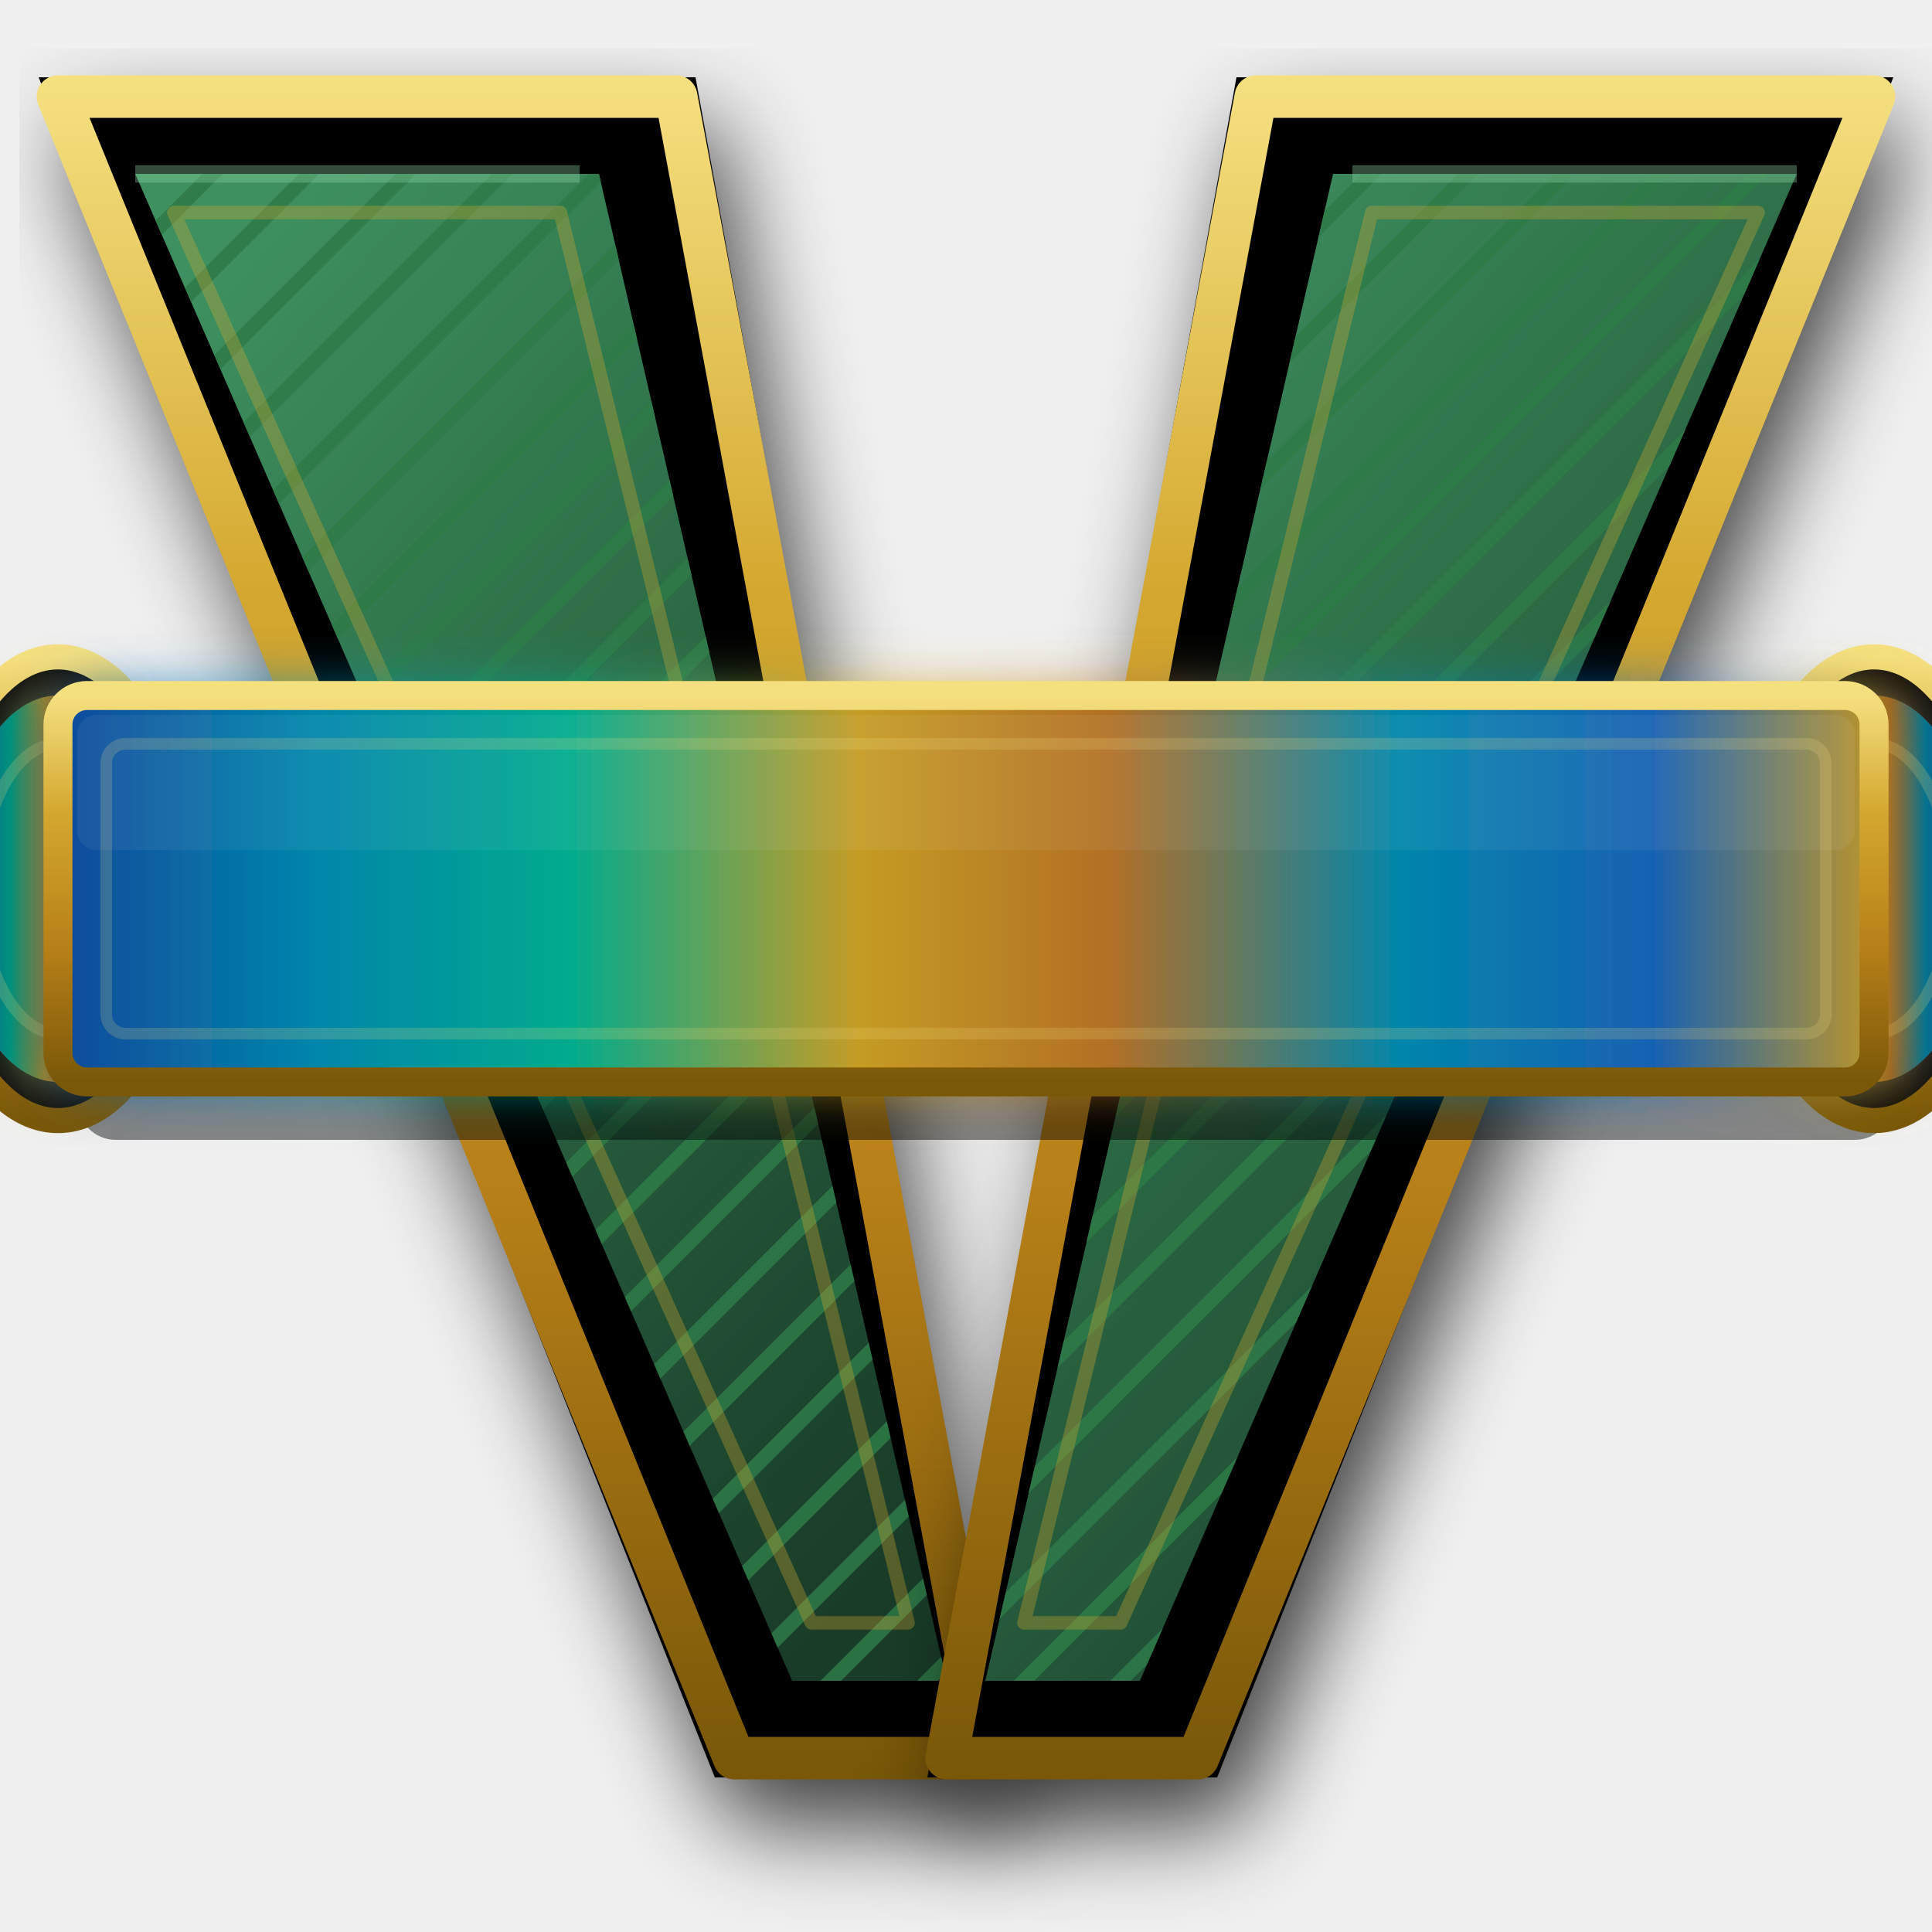
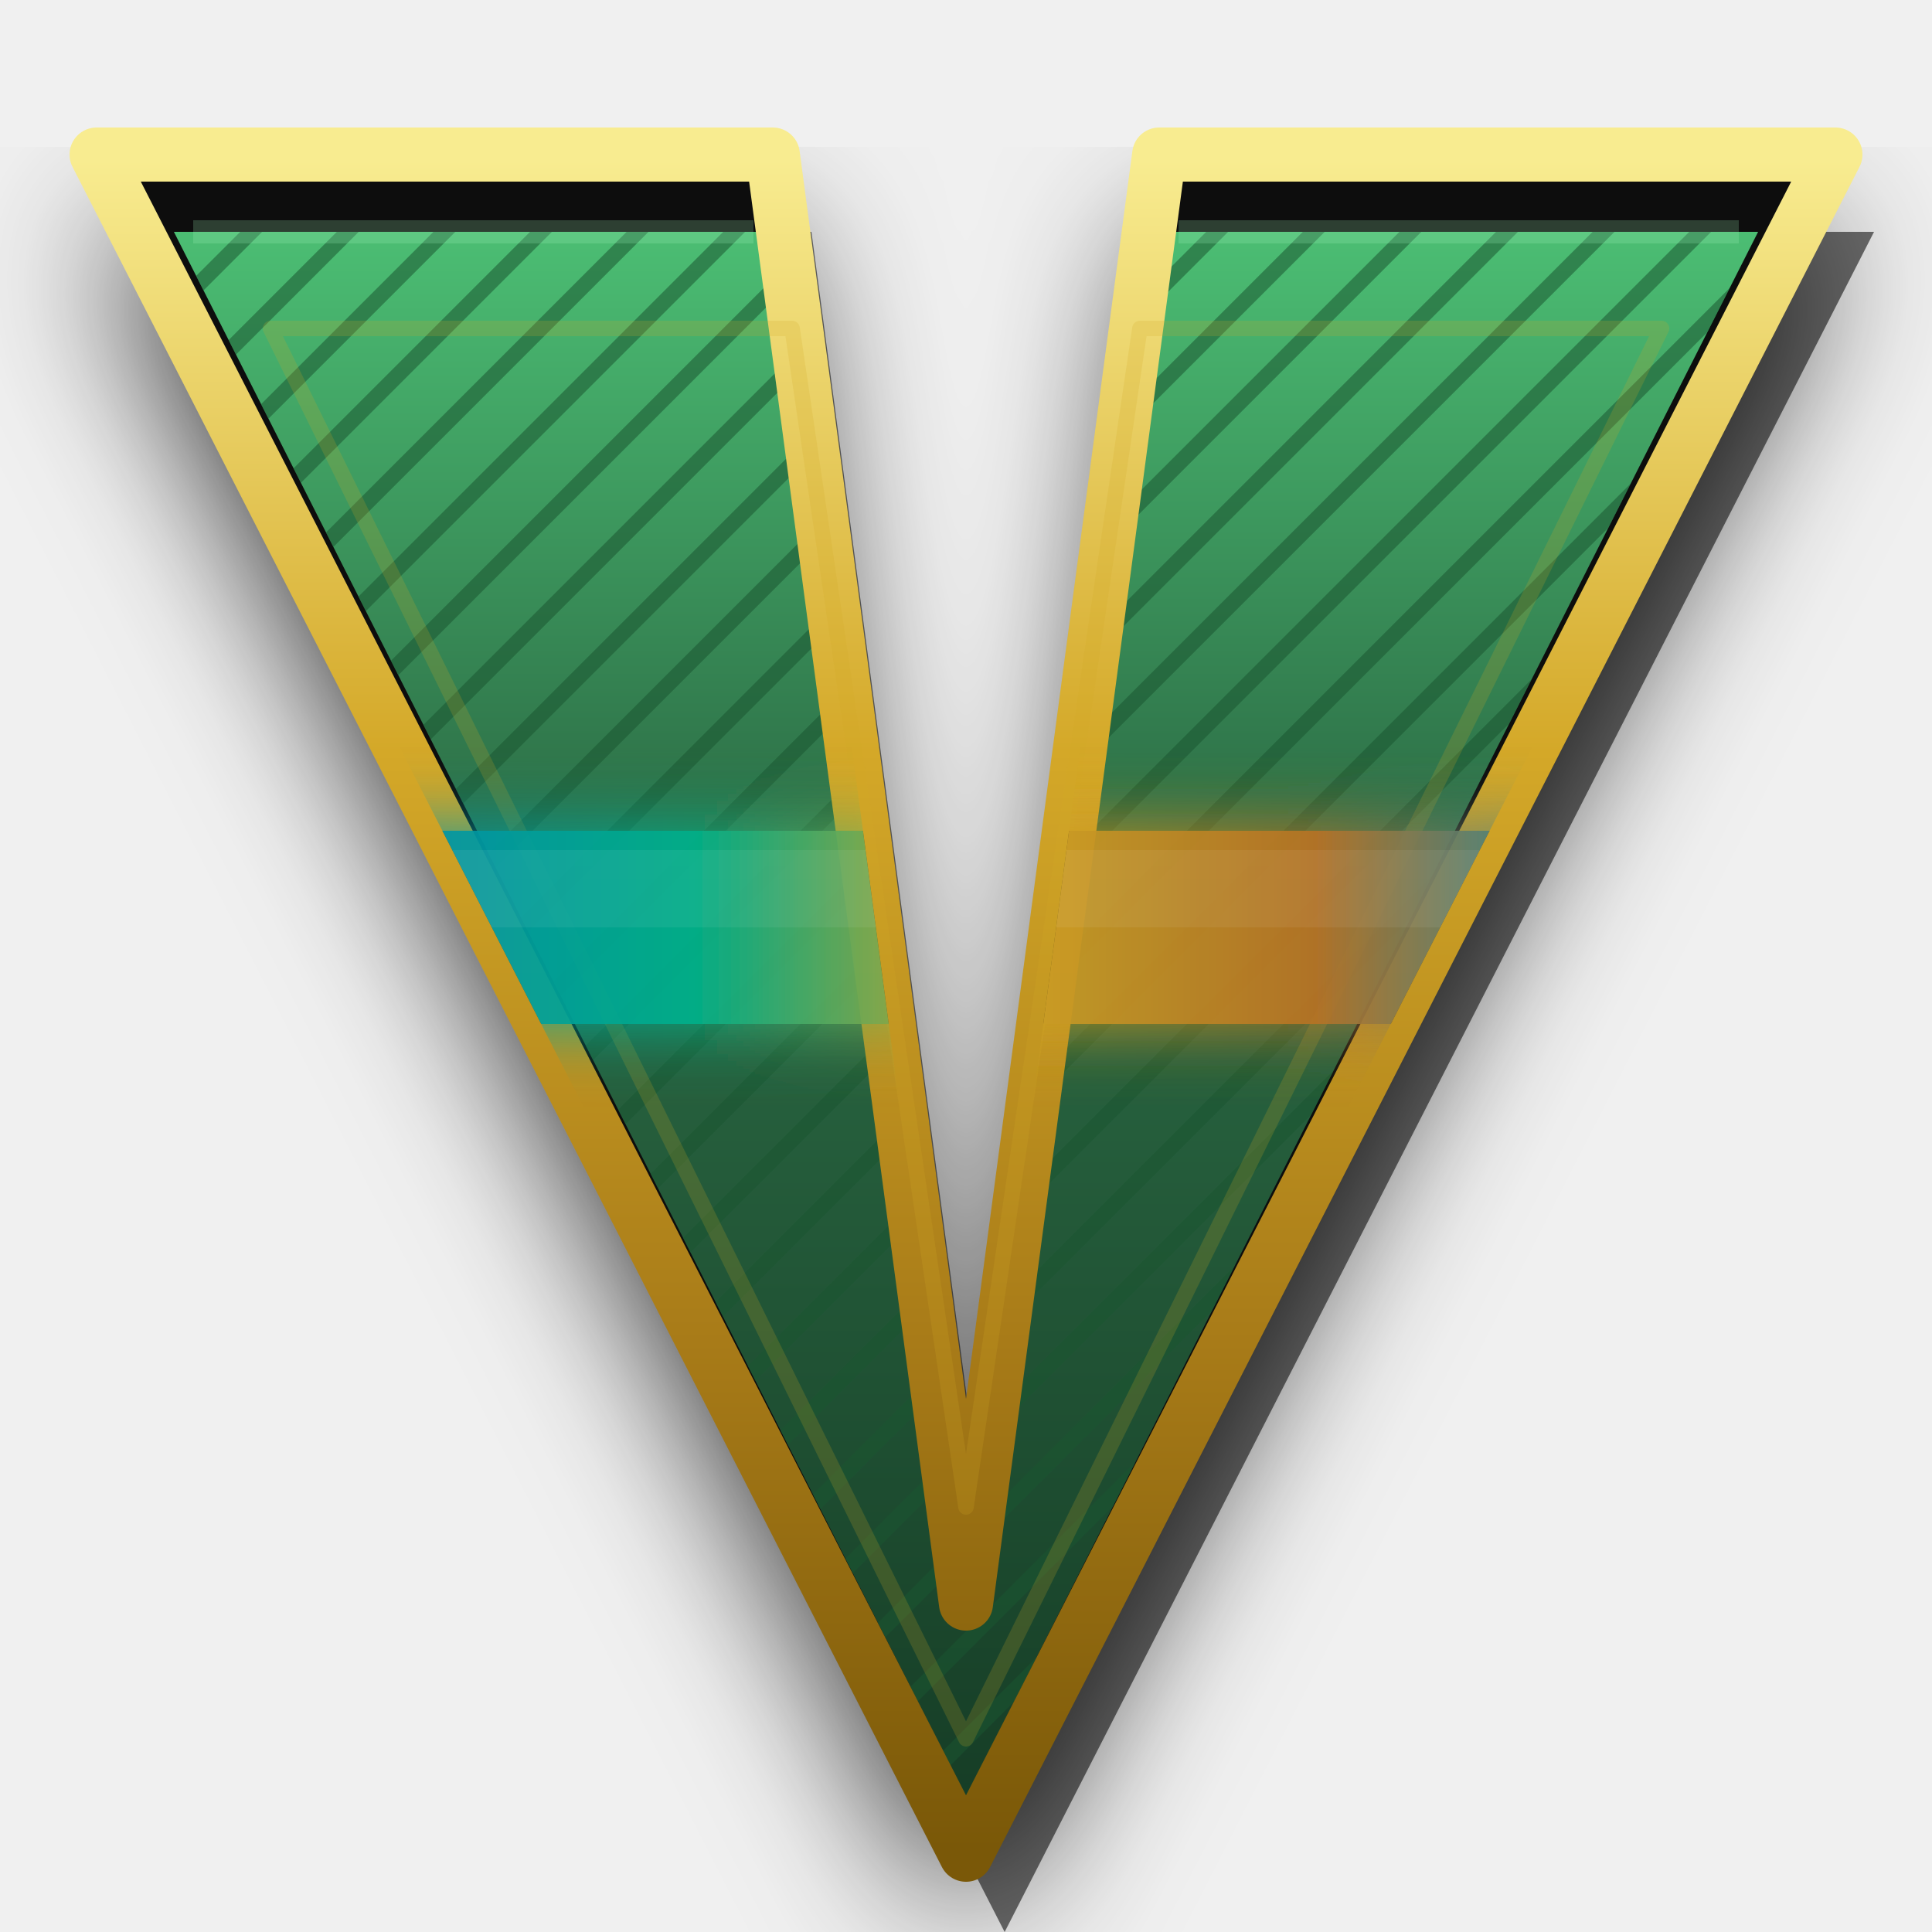
<svg xmlns="http://www.w3.org/2000/svg" viewBox="0 0 100 100">
  <defs>
    <pattern id="hatch" patternUnits="userSpaceOnUse" width="5" height="5">
-       <line x1="0" y1="5" x2="5" y2="0" stroke="#2E7A48" stroke-width="0.75" opacity="0.85" />
-       <line x1="-1" y1="1" x2="1" y2="-1" stroke="#2E7A48" stroke-width="0.75" opacity="0.85" />
-       <line x1="4" y1="6" x2="6" y2="4" stroke="#2E7A48" stroke-width="0.75" opacity="0.85" />
+       <line x1="0" y1="5" x2="5" y2="0" stroke="#1A5530" stroke-width="0.8" opacity="0.9" />
+       <line x1="-1" y1="1" x2="1" y2="-1" stroke="#1A5530" stroke-width="0.8" opacity="0.9" />
+       <line x1="4" y1="6" x2="6" y2="4" stroke="#1A5530" stroke-width="0.8" opacity="0.9" />
    </pattern>
-     <linearGradient id="vGreen" x1="20%" y1="0%" x2="80%" y2="100%">
-       <stop offset="0%" stop-color="#3E9060" />
-       <stop offset="45%" stop-color="#2B6844" />
-       <stop offset="100%" stop-color="#193C28" />
+     <linearGradient id="vGreen" x1="0%" y1="0%" x2="0%" y2="100%">
+       <stop offset="0%" stop-color="#4CBF74" />
+       <stop offset="40%" stop-color="#2B6A44" />
+       <stop offset="100%" stop-color="#163D26" />
    </linearGradient>
    <linearGradient id="goldG" x1="0%" y1="0%" x2="0%" y2="100%">
-       <stop offset="0%" stop-color="#F5E080" />
-       <stop offset="30%" stop-color="#D4A830" />
-       <stop offset="65%" stop-color="#B88018" />
+       <stop offset="0%" stop-color="#F8EC90" />
+       <stop offset="35%" stop-color="#D4A828" />
+       <stop offset="70%" stop-color="#A87B18" />
      <stop offset="100%" stop-color="#7A5808" />
    </linearGradient>
    <linearGradient id="irid" x1="0%" y1="0%" x2="100%" y2="0%">
-       <stop offset="0%" stop-color="#1050A8" />
-       <stop offset="14%" stop-color="#0090B8" />
-       <stop offset="28%" stop-color="#00B898" />
-       <stop offset="44%" stop-color="#D4A828" />
-       <stop offset="58%" stop-color="#C07828" />
-       <stop offset="74%" stop-color="#0090B8" />
-       <stop offset="88%" stop-color="#1868C0" />
-       <stop offset="100%" stop-color="#C8A030" />
+       <stop offset="0%" stop-color="#0F4EA0" />
+       <stop offset="18%" stop-color="#0090B8" />
+       <stop offset="36%" stop-color="#00B890" />
+       <stop offset="52%" stop-color="#D4A828" />
+       <stop offset="68%" stop-color="#C07828" />
+       <stop offset="84%" stop-color="#0090C0" />
+       <stop offset="100%" stop-color="#1058A8" />
    </linearGradient>
-     <filter id="dropshadow" x="-15%" y="-15%" width="130%" height="130%">
-       <feDropShadow dx="1" dy="2.5" stdDeviation="2.5" flood-color="#000" flood-opacity="0.75" />
+     <clipPath id="vClip">
+       <path d="M 5,8 L 40,8 L 50,83 L 60,8 L 95,8 L 50,96 Z" />
+     </clipPath>
+     <filter id="shadow" x="-10%" y="-5%" width="135%" height="130%">
+       <feDropShadow dx="0" dy="4" stdDeviation="4" flood-color="#000" flood-opacity="0.8" />
    </filter>
-     <filter id="glow" x="-10%" y="-50%" width="120%" height="200%">
-       <feGaussianBlur in="SourceGraphic" stdDeviation="1.5" result="blur" />
+     <filter id="glow" x="-25%" y="-60%" width="150%" height="220%">
+       <feGaussianBlur in="SourceGraphic" stdDeviation="1.8" result="b" />
      <feMerge>
-         <feMergeNode in="blur" />
+         <feMergeNode in="b" />
        <feMergeNode in="SourceGraphic" />
      </feMerge>
    </filter>
  </defs>
-   <polygon points="2,4 36,4 52,92 37,92" fill="#060606" filter="url(#dropshadow)" />
-   <polygon points="3,5 35,5 51,91 38,91" fill="none" stroke="url(#goldG)" stroke-width="2.2" stroke-linejoin="round" />
-   <polygon points="7,9 31,9 49,87 41,87" fill="url(#vGreen)" />
-   <polygon points="7,9 31,9 49,87 41,87" fill="url(#hatch)" />
-   <polygon points="9,11 29,11 47,84 42,84" fill="none" stroke="#D4A83055" stroke-width="0.7" stroke-linejoin="round" />
-   <line x1="7" y1="9" x2="30" y2="9" stroke="#90D8A8" stroke-width="0.9" opacity="0.35" />
-   <polygon points="98,4 64,4 48,92 63,92" fill="#060606" filter="url(#dropshadow)" />
-   <polygon points="97,5 65,5 49,91 62,91" fill="none" stroke="url(#goldG)" stroke-width="2.2" stroke-linejoin="round" />
-   <polygon points="93,9 69,9 51,87 59,87" fill="url(#vGreen)" />
-   <polygon points="93,9 69,9 51,87 59,87" fill="url(#hatch)" />
-   <polygon points="91,11 71,11 53,84 58,84" fill="none" stroke="#D4A83055" stroke-width="0.7" stroke-linejoin="round" />
-   <line x1="93" y1="9" x2="70" y2="9" stroke="#90D8A8" stroke-width="0.9" opacity="0.35" />
-   <rect x="3" y="36" width="94" height="20" rx="2" fill="#000" opacity="0.45" transform="translate(1,3)" />
-   <ellipse cx="3" cy="46" rx="6.5" ry="12" fill="#080808" />
-   <ellipse cx="3" cy="46" rx="5.5" ry="10" fill="url(#irid)" opacity="0.78" filter="url(#glow)" />
-   <ellipse cx="3" cy="46" rx="6.5" ry="12" fill="none" stroke="url(#goldG)" stroke-width="1.3" />
-   <ellipse cx="3" cy="46" rx="4" ry="7.5" fill="none" stroke="#F5E08035" stroke-width="0.6" />
-   <ellipse cx="97" cy="46" rx="6.5" ry="12" fill="#080808" />
-   <ellipse cx="97" cy="46" rx="5.5" ry="10" fill="url(#irid)" opacity="0.78" filter="url(#glow)" />
-   <ellipse cx="97" cy="46" rx="6.5" ry="12" fill="none" stroke="url(#goldG)" stroke-width="1.3" />
-   <ellipse cx="97" cy="46" rx="4" ry="7.5" fill="none" stroke="#F5E08035" stroke-width="0.6" />
-   <rect x="3" y="36" width="94" height="20" rx="1.5" fill="#0C0C0C" />
-   <rect x="3" y="36" width="94" height="20" rx="1.5" fill="url(#irid)" opacity="0.92" filter="url(#glow)" />
-   <rect x="3" y="36" width="94" height="20" rx="1.5" fill="none" stroke="url(#goldG)" stroke-width="1.5" />
-   <rect x="5.5" y="38.5" width="89" height="15" rx="1" fill="none" stroke="#F5E08030" stroke-width="0.6" />
-   <rect x="4" y="37" width="92" height="7" rx="1" fill="white" opacity="0.055" />
+   <path d="M 5,8 L 40,8 L 50,83 L 60,8 L 95,8 L 50,96 Z" fill="#000" opacity="0.55" transform="translate(2,4)" />
+   <path d="M 5,8 L 40,8 L 50,83 L 60,8 L 95,8 L 50,96 Z" fill="#080808" filter="url(#shadow)" />
+   <path d="M 9,12 L 41,12 L 50,81 L 59,12 L 91,12 L 50,93 Z" fill="url(#vGreen)" />
+   <path d="M 9,12 L 41,12 L 50,81 L 59,12 L 91,12 L 50,93 Z" fill="url(#hatch)" opacity="0.6" />
+   <path d="M 5,8 L 40,8 L 50,83 L 60,8 L 95,8 L 50,96 Z" fill="none" stroke="url(#goldG)" stroke-width="2.8" stroke-linejoin="round" />
+   <path d="M 14,17 L 41,17 L 50,78 L 59,17 L 86,17 L 50,90 Z" fill="none" stroke="#D4A82832" stroke-width="0.8" stroke-linejoin="round" />
+   <line x1="10" y1="12" x2="39" y2="12" stroke="#A0F0B8" stroke-width="1.2" opacity="0.22" />
+   <line x1="61" y1="12" x2="90" y2="12" stroke="#A0F0B8" stroke-width="1.2" opacity="0.22" />
+   <g clip-path="url(#vClip)">
+     <rect x="0" y="43" width="100" height="10" fill="#000" opacity="0.4" />
+     <rect x="0" y="43" width="100" height="10" fill="url(#irid)" opacity="0.9" filter="url(#glow)" />
+     <line x1="0" y1="43" x2="100" y2="43" stroke="url(#goldG)" stroke-width="0.7" opacity="0.8" />
+     <line x1="0" y1="53" x2="100" y2="53" stroke="url(#goldG)" stroke-width="0.7" opacity="0.8" />
+     <rect x="0" y="44" width="100" height="4" fill="white" opacity="0.06" />
+   </g>
</svg>
